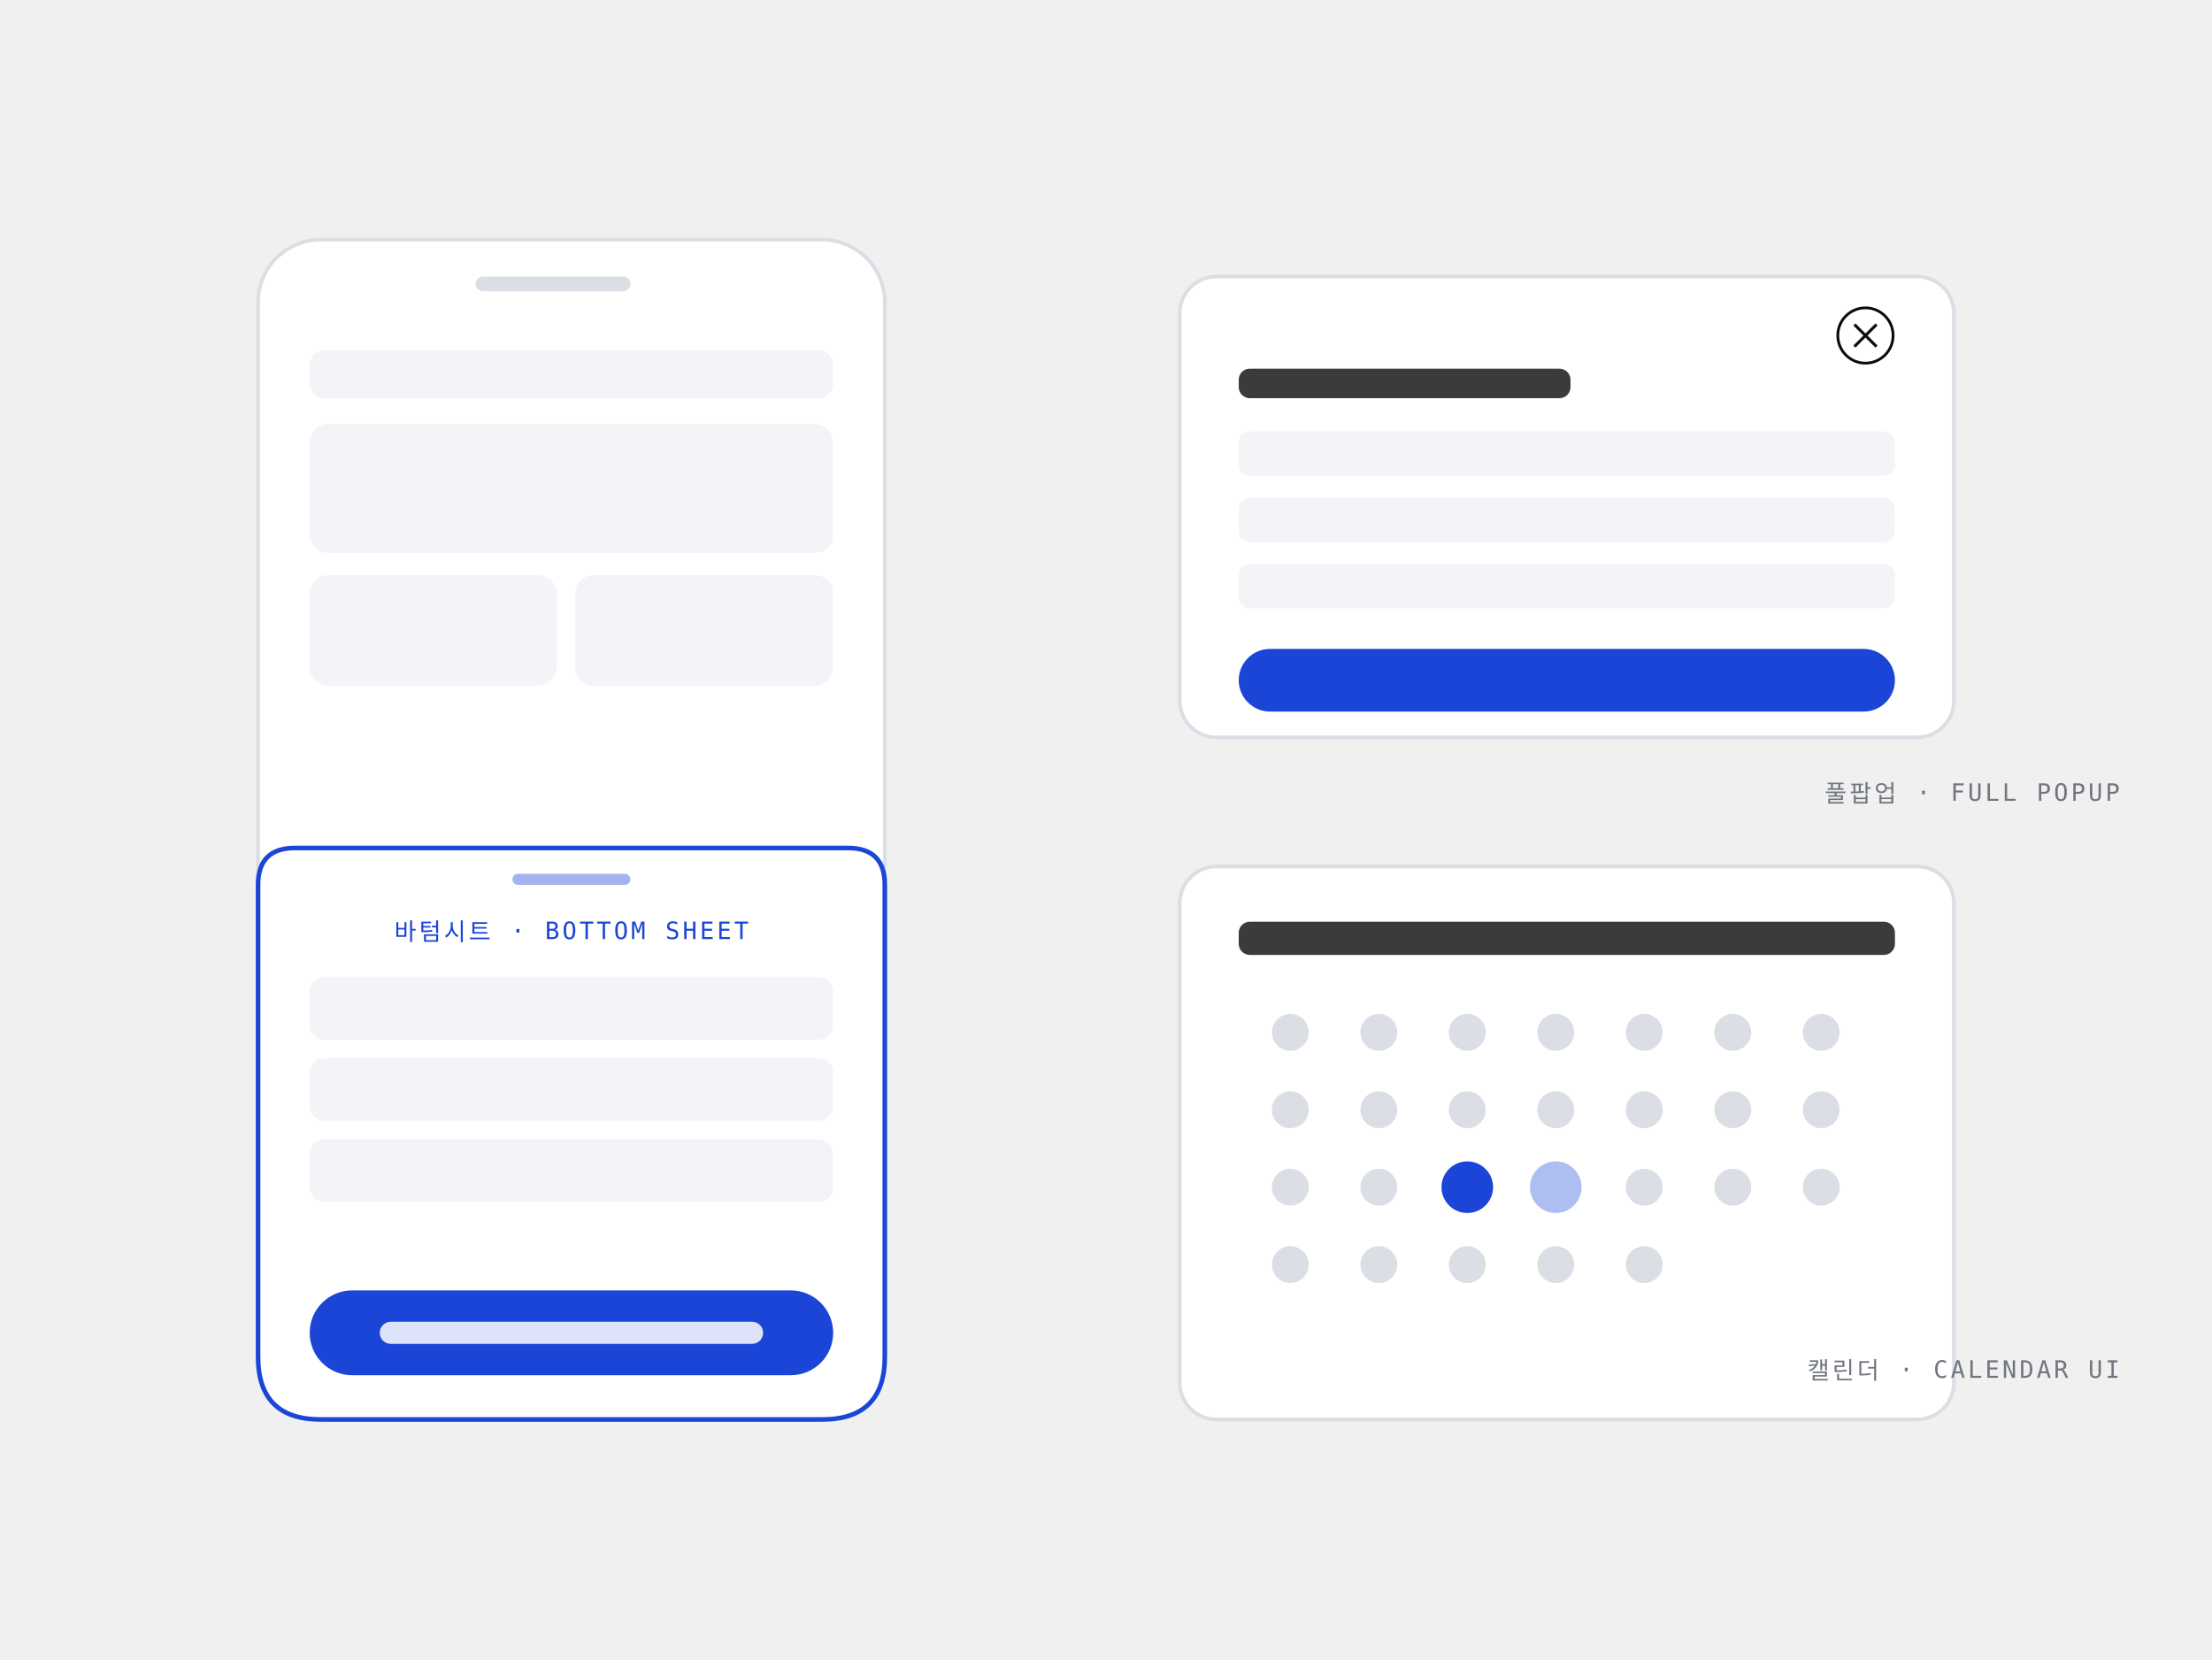
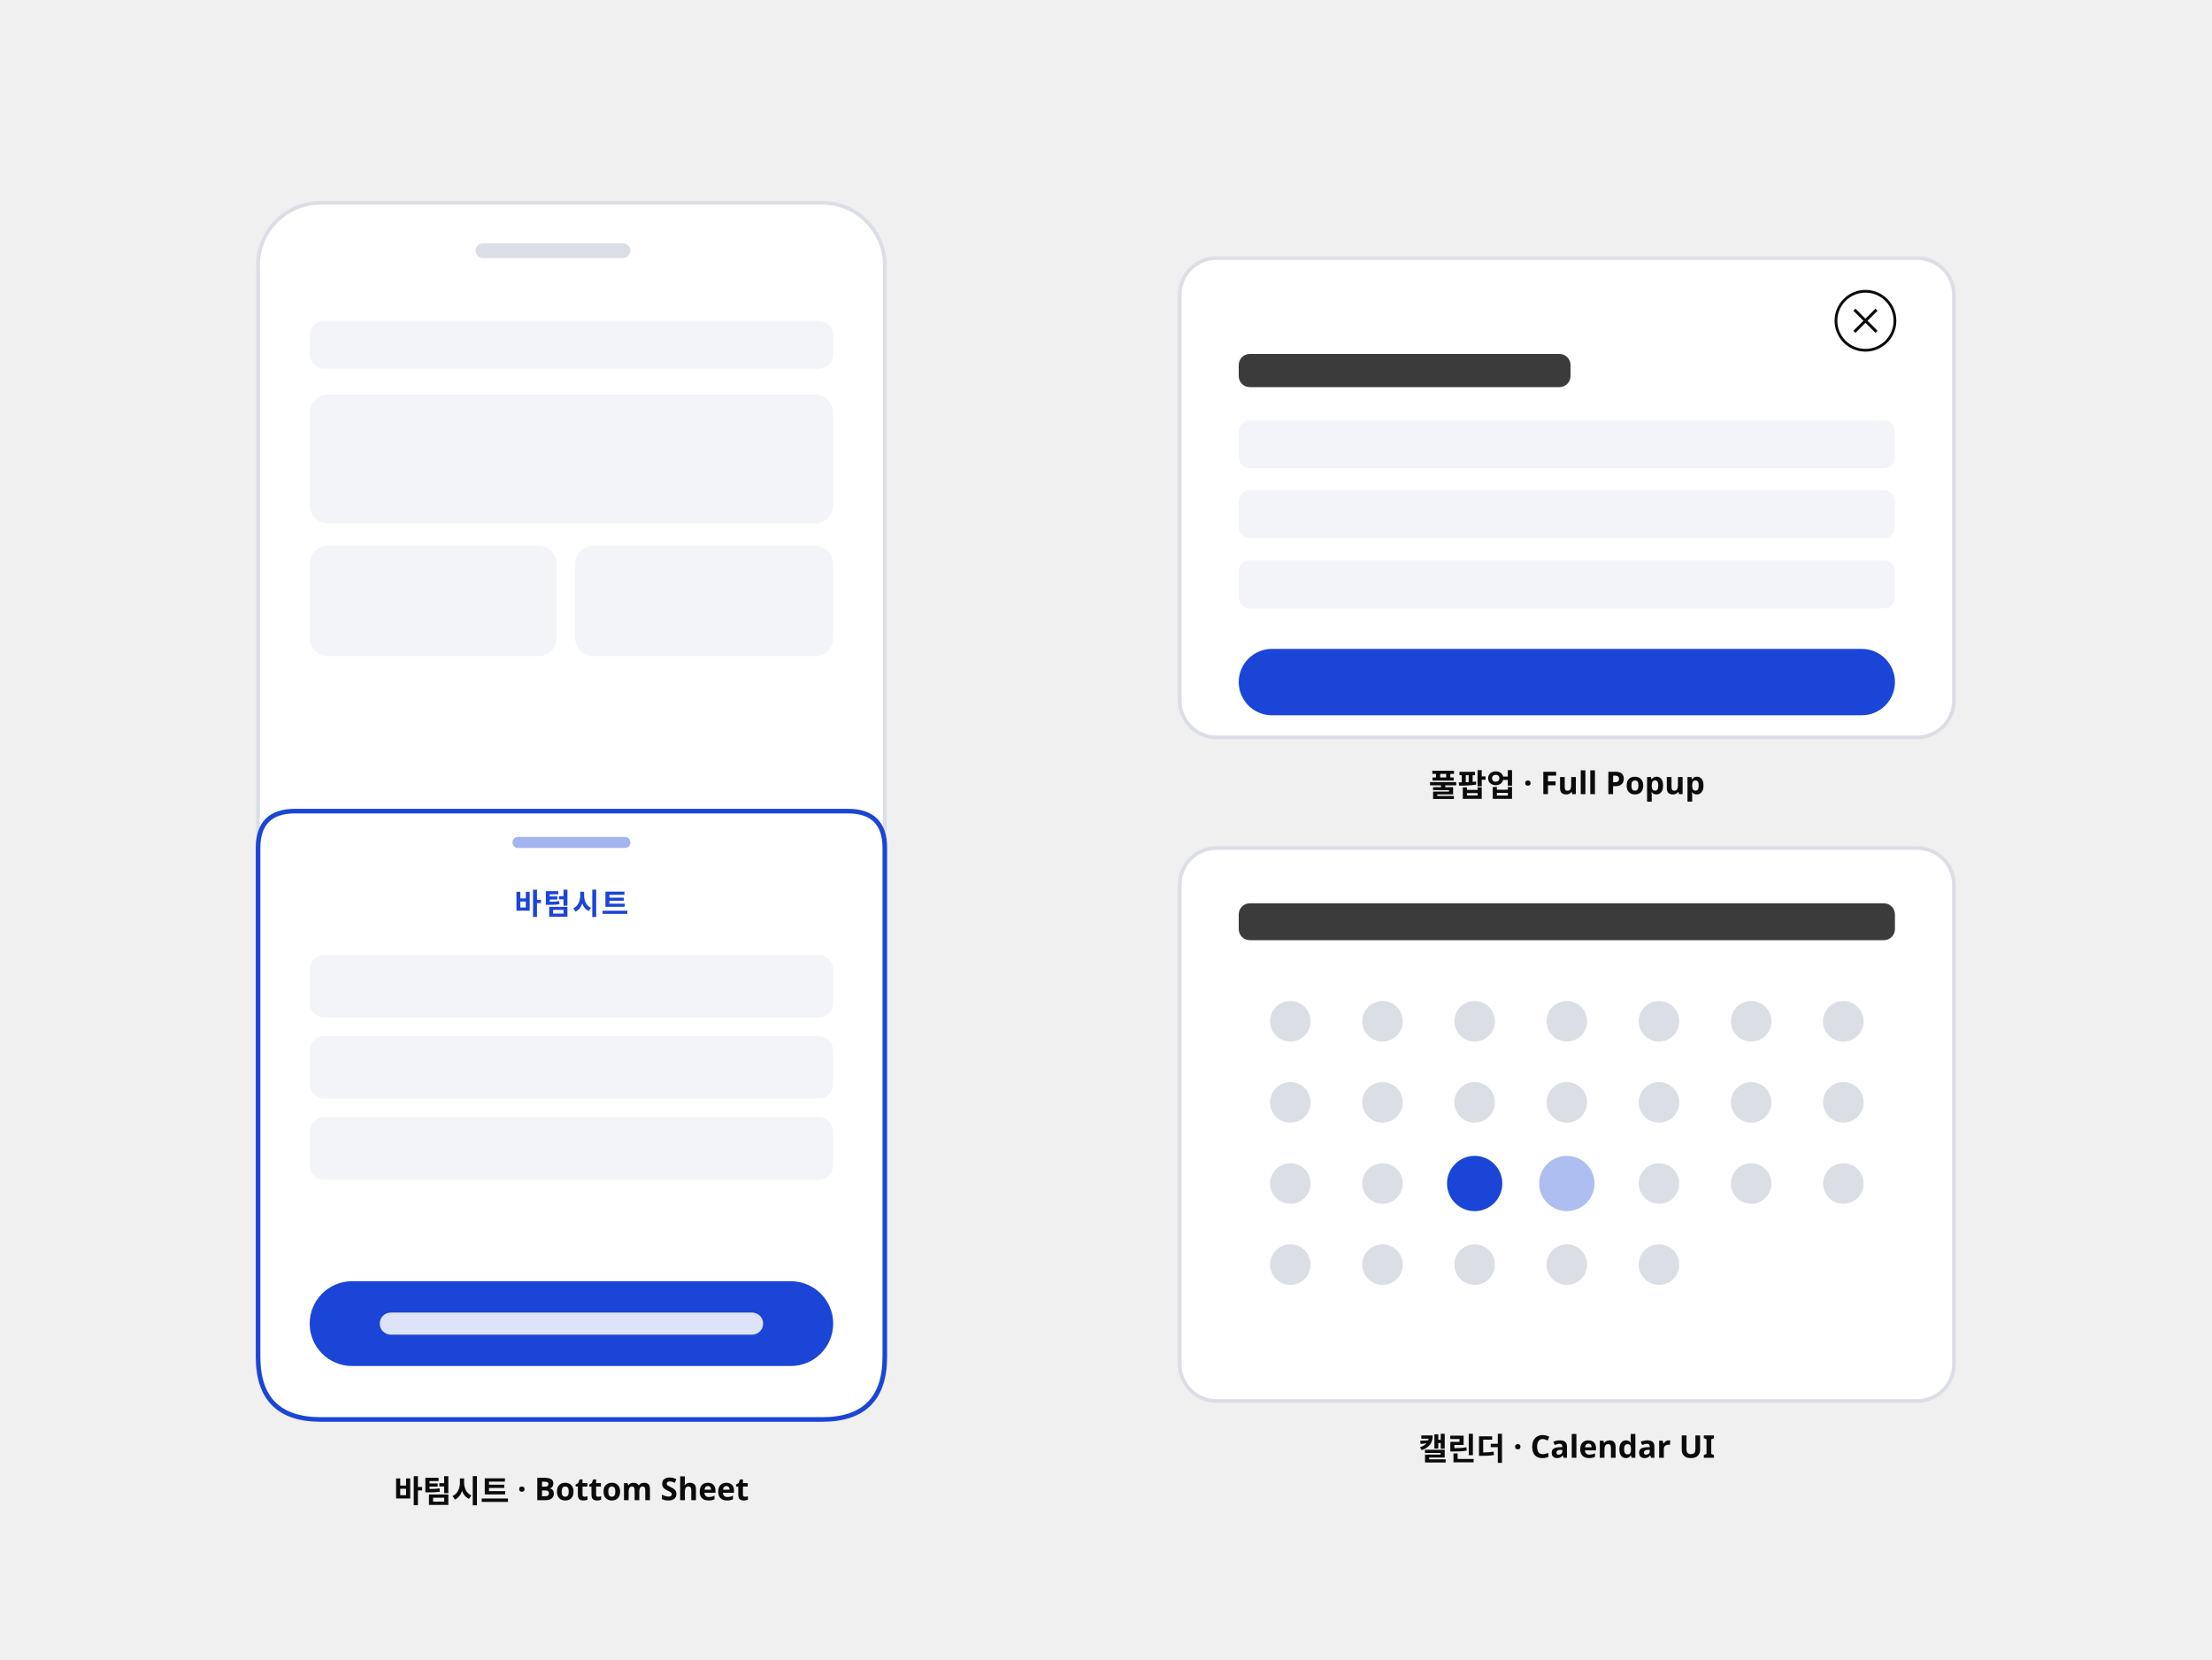
<svg xmlns="http://www.w3.org/2000/svg" viewBox="0 0 1200 900" width="1200" height="900">
  <g font-family="Pretendard,'Malgun Gothic',sans-serif">
    <g>
-       <rect x="140" y="130" width="340" height="640" rx="34" fill="#FFFFFF" stroke="#DCDEE5" stroke-width="2" />
-       <rect x="258" y="150" width="84" height="8" rx="4" fill="#DCDEE5" />
-       <rect x="168" y="190" width="284" height="26" rx="8" fill="#F3F4F8" />
-       <rect x="168" y="230" width="284" height="70" rx="10" fill="#F3F4F8" />
-       <rect x="168" y="312" width="134" height="60" rx="10" fill="#F3F4F8" />
-       <rect x="312" y="312" width="140" height="60" rx="10" fill="#F3F4F8" />
-       <path d="M 140 480 L 140 736 Q 140 770 174 770 L 446 770 Q 480 770 480 736 L 480 480 Q 480 460 460 460 L 160 460 Q 140 460 140 480 Z" fill="#FFFFFF" stroke="#1B45D7" stroke-width="2.5" />
-       <rect x="278" y="474" width="64" height="6" rx="3" fill="#1B45D7" fill-opacity=".4" />
-       <text x="310" y="510" text-anchor="middle" font-family="'JetBrains Mono',monospace" font-size="13" letter-spacing="1.5" fill="#1B45D7">바텀시트 · BOTTOM SHEET</text>
-       <rect x="168" y="530" width="284" height="34" rx="8" fill="#F3F4F8" />
-       <rect x="168" y="574" width="284" height="34" rx="8" fill="#F3F4F8" />
-       <rect x="168" y="618" width="284" height="34" rx="8" fill="#F3F4F8" />
-       <rect x="168" y="700" width="284" height="46" rx="23" fill="#1B45D7" />
-       <rect x="206" y="717" width="208" height="12" rx="6" fill="#FFFFFF" fill-opacity=".85" />
+       <rect x="140" y="110" width="340" height="660" rx="34" fill="#FFFFFF" stroke="#DCDEE5" stroke-width="2" />
+       <rect x="258" y="132" width="84" height="8" rx="4" fill="#DCDEE5" />
+       <rect x="168" y="174" width="284" height="26" rx="8" fill="#F3F4F8" />
+       <rect x="168" y="214" width="284" height="70" rx="10" fill="#F3F4F8" />
+       <rect x="168" y="296" width="134" height="60" rx="10" fill="#F3F4F8" />
+       <rect x="312" y="296" width="140" height="60" rx="10" fill="#F3F4F8" />
+       <path d="M 140 460 L 140 736 Q 140 770 174 770 L 446 770 Q 480 770 480 736 L 480 460 Q 480 440 460 440 L 160 440 Q 140 440 140 460 Z" fill="#FFFFFF" stroke="#1B45D7" stroke-width="2.5" />
+       <rect x="278" y="454" width="64" height="6" rx="3" fill="#1B45D7" fill-opacity=".4" />
+       <text x="310" y="496" text-anchor="middle" font-family="'JetBrains Mono',monospace" font-size="16" font-weight="600" letter-spacing="1" fill="#1B45D7">바텀시트</text>
+       <rect x="168" y="518" width="284" height="34" rx="8" fill="#F3F4F8" />
+       <rect x="168" y="562" width="284" height="34" rx="8" fill="#F3F4F8" />
+       <rect x="168" y="606" width="284" height="34" rx="8" fill="#F3F4F8" />
+       <rect x="168" y="695" width="284" height="46" rx="23" fill="#1B45D7" />
+       <rect x="206" y="712" width="208" height="12" rx="6" fill="#FFFFFF" fill-opacity=".85" />
+       <text x="310" y="815" text-anchor="middle" font-size="17" font-weight="700" fill="#0B0B0C">바텀시트 · Bottom Sheet</text>
    </g>
    <g>
-       <rect x="640" y="150" width="420" height="250" rx="20" fill="#FFFFFF" stroke="#DCDEE5" stroke-width="2" />
-       <circle cx="1012" cy="182" r="15" fill="#FFFFFF" stroke="#0B0B0C" stroke-width="1.5" />
-       <line x1="1006" y1="176" x2="1018" y2="188" stroke="#0B0B0C" stroke-width="1.6" />
-       <line x1="1018" y1="176" x2="1006" y2="188" stroke="#0B0B0C" stroke-width="1.6" />
-       <rect x="672" y="200" width="180" height="16" rx="6" fill="#0B0B0C" fill-opacity=".8" />
-       <rect x="672" y="234" width="356" height="24" rx="6" fill="#F3F4F8" />
-       <rect x="672" y="270" width="356" height="24" rx="6" fill="#F3F4F8" />
-       <rect x="672" y="306" width="356" height="24" rx="6" fill="#F3F4F8" />
-       <rect x="672" y="352" width="356" height="34" rx="17" fill="#1B45D7" />
-       <text x="1150" y="435" text-anchor="end" font-family="'JetBrains Mono',monospace" font-size="13" letter-spacing="1.5" fill="#71757F">풀팝업 · FULL POPUP</text>
+       <rect x="640" y="140" width="420" height="260" rx="20" fill="#FFFFFF" stroke="#DCDEE5" stroke-width="2" />
+       <circle cx="1012" cy="174" r="16" fill="#FFFFFF" stroke="#0B0B0C" stroke-width="1.5" />
+       <line x1="1006" y1="168" x2="1018" y2="180" stroke="#0B0B0C" stroke-width="1.6" />
+       <line x1="1018" y1="168" x2="1006" y2="180" stroke="#0B0B0C" stroke-width="1.6" />
+       <rect x="672" y="192" width="180" height="18" rx="6" fill="#0B0B0C" fill-opacity=".8" />
+       <rect x="672" y="228" width="356" height="26" rx="6" fill="#F3F4F8" />
+       <rect x="672" y="266" width="356" height="26" rx="6" fill="#F3F4F8" />
+       <rect x="672" y="304" width="356" height="26" rx="6" fill="#F3F4F8" />
+       <rect x="672" y="352" width="356" height="36" rx="18" fill="#1B45D7" />
+       <text x="850" y="432" text-anchor="middle" font-size="17" font-weight="700" fill="#0B0B0C">풀팝업 · Full Popup</text>
    </g>
    <g>
-       <rect x="640" y="470" width="420" height="300" rx="20" fill="#FFFFFF" stroke="#DCDEE5" stroke-width="2" />
-       <rect x="672" y="500" width="356" height="18" rx="6" fill="#0B0B0C" fill-opacity=".8" />
+       <rect x="640" y="460" width="420" height="300" rx="20" fill="#FFFFFF" stroke="#DCDEE5" stroke-width="2" />
+       <rect x="672" y="490" width="356" height="20" rx="6" fill="#0B0B0C" fill-opacity=".8" />
      <g fill="#DCDEE5">
-         <circle cx="700" cy="560" r="10" />
-         <circle cx="748" cy="560" r="10" />
-         <circle cx="796" cy="560" r="10" />
-         <circle cx="844" cy="560" r="10" />
-         <circle cx="892" cy="560" r="10" />
-         <circle cx="940" cy="560" r="10" />
-         <circle cx="988" cy="560" r="10" />
-         <circle cx="700" cy="602" r="10" />
-         <circle cx="748" cy="602" r="10" />
-         <circle cx="796" cy="602" r="10" />
-         <circle cx="844" cy="602" r="10" />
-         <circle cx="892" cy="602" r="10" />
-         <circle cx="940" cy="602" r="10" />
-         <circle cx="988" cy="602" r="10" />
-         <circle cx="700" cy="644" r="10" />
-         <circle cx="748" cy="644" r="10" />
-         <circle cx="892" cy="644" r="10" />
-         <circle cx="940" cy="644" r="10" />
-         <circle cx="988" cy="644" r="10" />
-         <circle cx="700" cy="686" r="10" />
-         <circle cx="748" cy="686" r="10" />
-         <circle cx="796" cy="686" r="10" />
-         <circle cx="844" cy="686" r="10" />
-         <circle cx="892" cy="686" r="10" />
+         <circle cx="700" cy="554" r="11" />
+         <circle cx="750" cy="554" r="11" />
+         <circle cx="800" cy="554" r="11" />
+         <circle cx="850" cy="554" r="11" />
+         <circle cx="900" cy="554" r="11" />
+         <circle cx="950" cy="554" r="11" />
+         <circle cx="1000" cy="554" r="11" />
+         <circle cx="700" cy="598" r="11" />
+         <circle cx="750" cy="598" r="11" />
+         <circle cx="800" cy="598" r="11" />
+         <circle cx="850" cy="598" r="11" />
+         <circle cx="900" cy="598" r="11" />
+         <circle cx="950" cy="598" r="11" />
+         <circle cx="1000" cy="598" r="11" />
+         <circle cx="700" cy="642" r="11" />
+         <circle cx="750" cy="642" r="11" />
+         <circle cx="900" cy="642" r="11" />
+         <circle cx="950" cy="642" r="11" />
+         <circle cx="1000" cy="642" r="11" />
+         <circle cx="700" cy="686" r="11" />
+         <circle cx="750" cy="686" r="11" />
+         <circle cx="800" cy="686" r="11" />
+         <circle cx="850" cy="686" r="11" />
+         <circle cx="900" cy="686" r="11" />
      </g>
-       <circle cx="796" cy="644" r="14" fill="#1B45D7" />
-       <circle cx="844" cy="644" r="14" fill="#1B45D7" fill-opacity=".35" />
-       <text x="1150" y="748" text-anchor="end" font-family="'JetBrains Mono',monospace" font-size="13" letter-spacing="1.5" fill="#71757F">캘린더 · CALENDAR UI</text>
+       <circle cx="800" cy="642" r="15" fill="#1B45D7" />
+       <circle cx="850" cy="642" r="15" fill="#1B45D7" fill-opacity=".35" />
+       <text x="850" y="792" text-anchor="middle" font-size="17" font-weight="700" fill="#0B0B0C">캘린더 · Calendar UI</text>
    </g>
  </g>
</svg>
